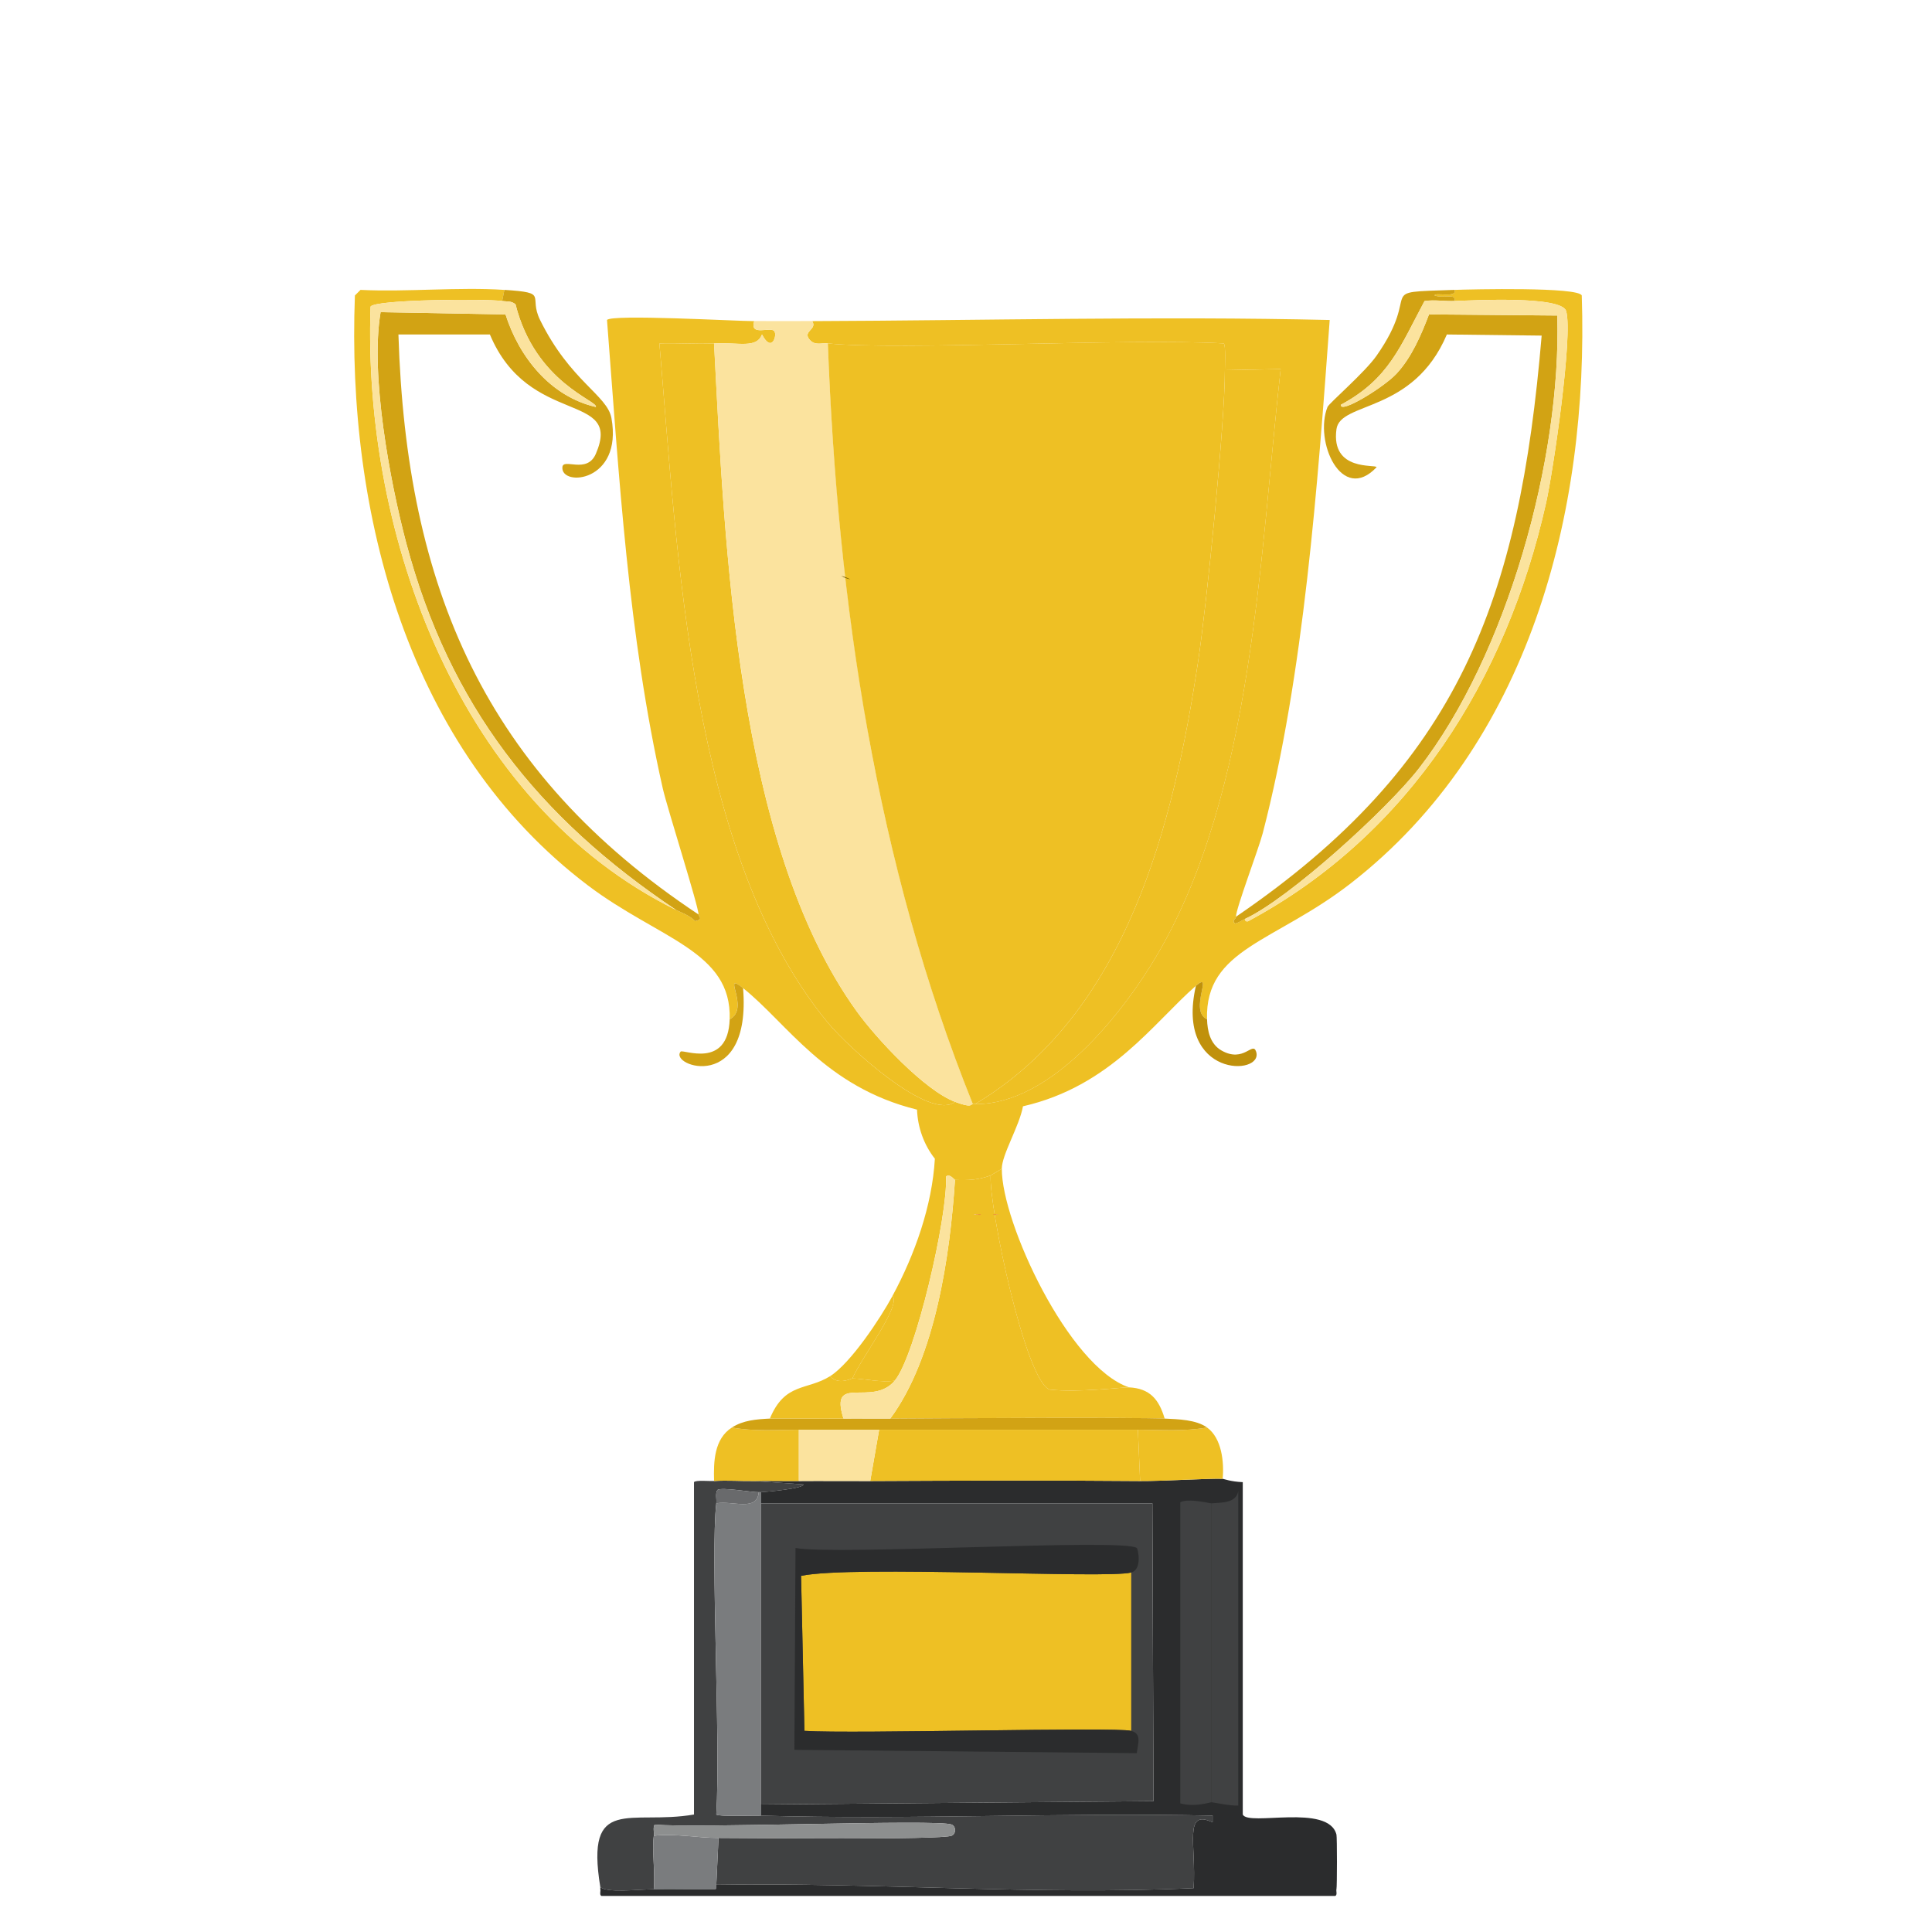
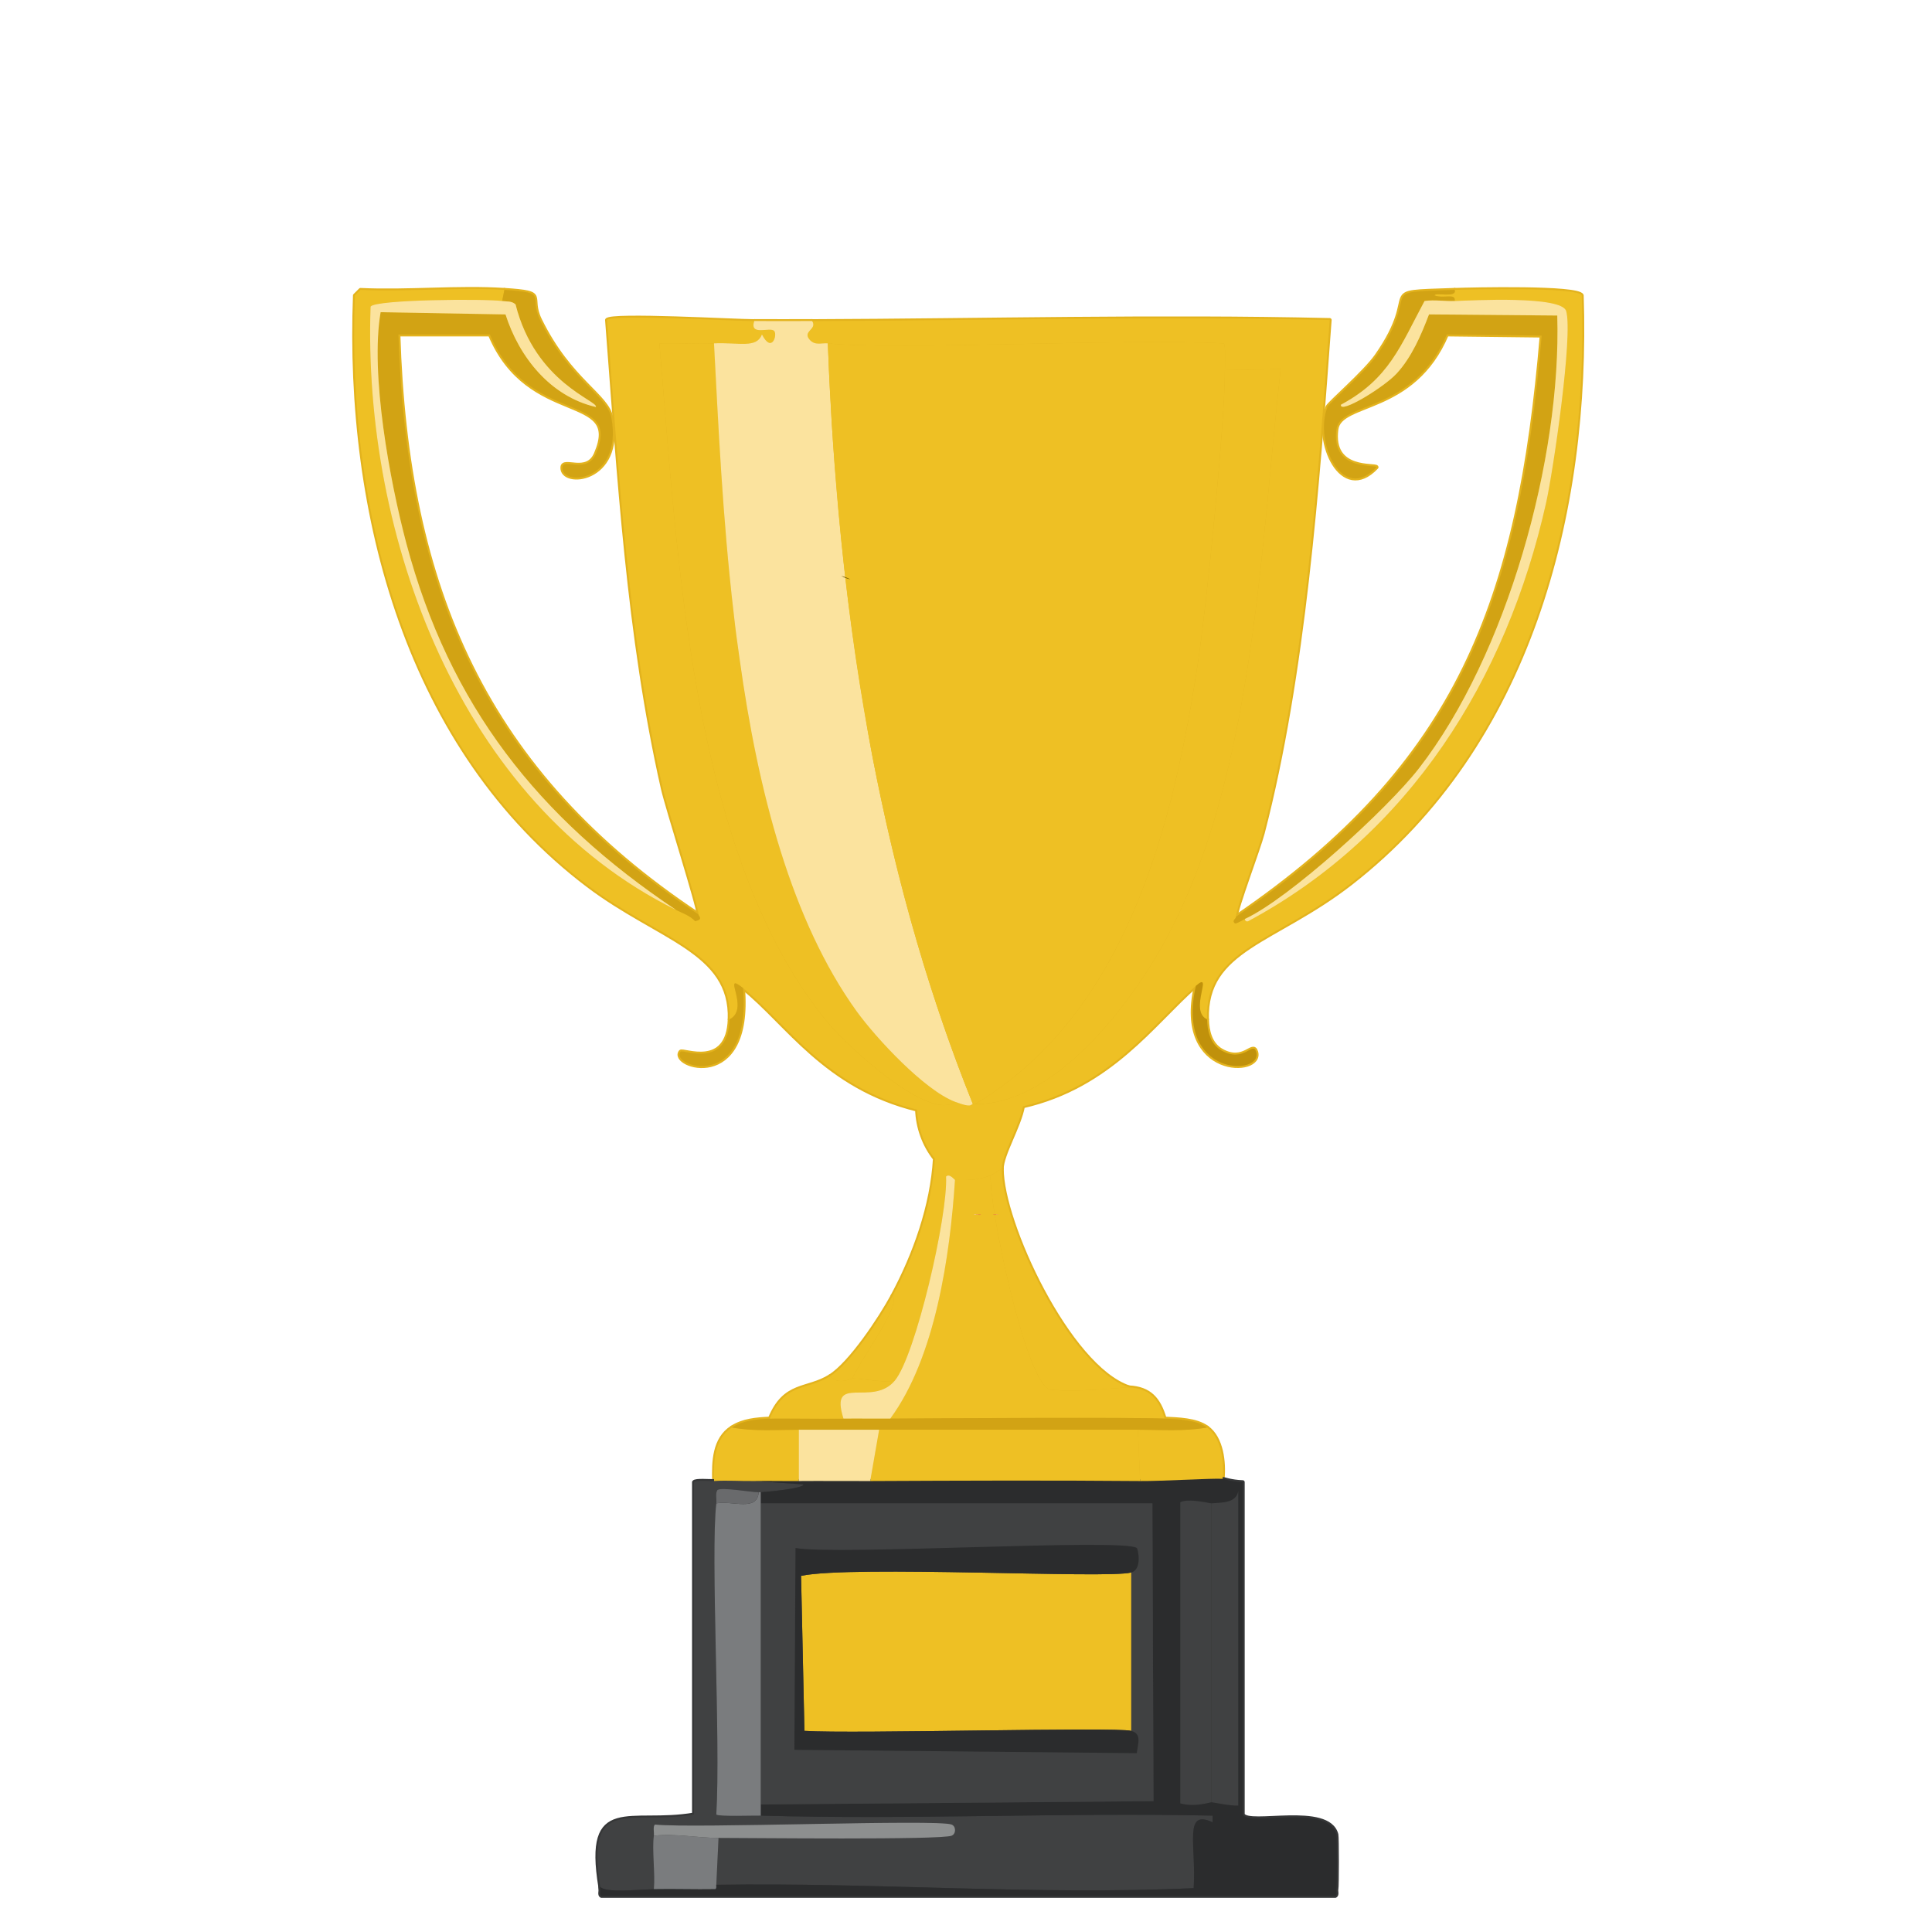
<svg xmlns="http://www.w3.org/2000/svg" id="Layer_2" viewBox="0 0 1500 1500">
  <defs>
    <style>
      .cls-1 {
        fill: #7a7c7e;
      }

      .cls-2 {
        fill: #e84d4d;
      }

      .cls-3 {
        fill: #ef898a;
      }

      .cls-4 {
        fill: #735900;
      }

      .cls-5 {
        fill: #e85252;
      }

      .cls-6 {
        fill: #eec024;
      }

      .cls-7 {
        fill: #2b2c2d;
      }

      .cls-8 {
        fill: #ef8b8c;
      }

      .cls-9 {
        fill: #696a6c;
      }

      .cls-10 {
        fill: #d2a314;
      }

      .cls-11 {
        fill: #f7c9c9;
      }

      .cls-12 {
        fill: #404142;
      }

      .cls-13 {
        fill: #8d8f8f;
      }

      .cls-14 {
        fill: #fbe39e;
      }

      .cls-15 {
        fill: #c0910b;
      }
    </style>
  </defs>
+   <g id="Seam_backing">
+     <g fill="#e3b31d" stroke="#e3b31d" stroke-width="3" stroke-linejoin="round">
+       <path d="M878.27,1220.88v122.96c-12.26-3.25-215.53,2.47-253.72,0l-2.6-120.36c40.88-8.4,237.16,2.48,256.32-2.6Z" />
+       <path d="M391.61,225.06l-1.73,8.66c-12.12-1.84-98.59-1.31-102.18,4.33-6.14,178.28,69.11,385.56,237.27,468.47,5.07,2.5,10.73,4.37,14.72,8.66,6.82-1.46,2.47-3.86,2.6-5.2.49-5.06-24.22-82.43-27.71-97.85-26.89-118.88-33.91-242.36-43.3-363.69,3.31-4.66,100.68.94,114.3.87-3.84,12.32,12.69,3.97,15.59,7.79,2.4,3.18-1.93,17.33-9.53,2.6-4.37,11.08-17.82,6-37.24,6.93-14.06.67-28.33-.49-42.43,0,13.9,161.66,23.83,397.91,130.76,527.35,15.95,19.31,79.09,76.9,98.72,61.48,13.88,5.26,12.11,1.62,13.85,1.73.57.04,1.16,0,1.73,0,58.58.74,114.69-70.07,142.01-116.9,74.01-126.83,79.03-309.43,95.25-453.75l-43.3.87c0-3.35.77-19.62-.87-20.78-74.66-4.22-251.8,5.6-307.41,0-4.99-.5-9.73,1.86-13.85-2.6-6.47-6.99,6.03-8.03,1.73-14.72,133.85-.48,267.89-3.96,401.79-.87-9.31,127.23-19.98,275.4-51.96,398.33-3.25,12.47-21.01,59.07-20.78,64.94.07,1.75-3.53,2.96-.87,5.2,1.37.39,5.74-2.52,7.79-3.46-.2,1.62,1.41,2.37,2.6,1.73,125.29-67.28,200.7-188.13,231.2-324.72,5.52-24.72,21.05-130.13,15.59-148.94-3.49-12.03-72.38-8.34-86.59-7.79,1.11-6.46-8.17-1.63-15.59-4.33,0-2.71,17.77,2.28,15.59-4.33,13.57-.47,96-2.4,98.72,4.33,5.55,169.25-40.95,348.7-179.25,456.35-59.12,46.01-113.25,50.67-111.71,105.64-14.47-6.55,5.6-38.41-8.66-25.98-32.91,28.7-66.2,77.96-134.22,93.52-2.82,15.49-16.38,37.38-16.45,48.49-1.52.77-8.18,5.02-8.66,5.2-9.79,3.55-17.38,3.88-27.71,3.46-.37-.01-4.29-5.31-6.93-2.6,1.47,30.7-23.74,139.27-39.83,158.47-10.93,1.62-22.25-1.43-32.91-1.73,8.37-18.28,37.98-56.44,31.17-64.08,17.32-32.03,30.82-70.03,32.91-106.51-8.48-10.71-13.37-24.39-13.85-38.1-71.44-17.63-100.9-67.18-135.09-94.39-17.5-13.93,5.97,15.69-10.39,24.25,1.85-53-54.99-62.33-109.97-103.91-139.95-105.84-187.48-288.67-180.98-458.08l4.33-4.33c36.28,1.74,75.88-2.34,111.71,0Z" />
+       <path d="M769.16,912.61c-1.51,23.87,27.17,160.48,45.89,166.26,22.24,2.51,57.05-1.95,61.48-1.73,16.11.8,23.27,9.18,27.71,24.25-22.37-1.08-172.29-.31-213.02,0,35-47.49,46.4-126.55,50.22-185.31,10.33.41,17.92.09,27.71-3.46Z" />
+       <path d="M876.53,1077.14c-4.43-.22-39.24,4.24-61.48,1.73-18.73-5.78-47.41-142.39-45.89-166.26.47-.17,7.14-4.42,8.66-5.2-.29,41.45,51.84,153.89,98.72,169.72Z" />
+       <path d="M949.27,1148.14c-7.93-.54-46.51,1.88-64.08,1.73l-1.73-39.83c17.73,0,36.17,1.44,53.69-1.73,11.48,8.25,13.33,27.08,12.12,39.83Z" />
+       <path d="M620.22,1110.04v39.83c-11.52.11-23.13-.2-34.64,0-10.28.18-20.95-.7-31.17,0-.46-14.97.02-32.72,13.85-41.56,16.93,3.17,34.81,1.73,51.96,1.73Z" />
+       <path d="M644.47,1068.48c6.68,7.3,16.39,1.71,17.32,1.73,10.66.31,21.98,3.35,32.91,1.73-17.58,20.97-51.03-6.04-39.83,29.44-18.32.25-50.48-.34-57.15,0,11.7-28.27,28.82-21.66,46.76-32.91Z" />
+       <path d="M661.78,1070.21c-.93-.03-10.64,5.57-17.32-1.73,15.98-10.02,39.18-45.13,48.49-62.35,6.81,7.64-22.8,45.8-31.17,64.08Z" />
+       <path d="M757.04,857.19c117.66-70.19,154.02-216.79,173.19-343.77,6.8-45.04,20.82-185.42,20.78-226.01l43.3-.87c-16.22,144.32-21.24,326.92-95.25,453.75-27.33,46.83-83.43,117.64-142.01,116.9Z" />
+       <path d="M554.41,266.62c8.22,156.82,17.15,388.78,110.84,518.69,15.17,21.04,52.44,61.13,76.2,70.14-19.62,15.42-82.76-42.17-98.72-61.48-106.92-129.44-116.86-365.69-130.76-527.35,14.1-.49,28.37.67,42.43,0Z" />
+       <path d="M883.46,1110.04l1.73,39.83c-69.78-.61-139.77-.33-209.56,0l6.93-39.83c66.94,0,133.96.02,200.9,0Z" />
+       <path d="M951,287.41c.04,40.59-13.99,180.97-20.78,226.01-19.17,126.99-55.53,273.58-173.19,343.77-.58,0-1.16.04-1.73,0-75.27-187.15-105.02-389.19-112.57-590.57,55.6,5.6,232.74-4.22,307.41,0,1.63,1.16.86,17.43.87,20.78Z" />
+       <path d="M542.29,709.98c-.13,1.33,4.23,3.74-2.6,5.2-3.99-4.29-9.65-6.16-14.72-8.66-107.36-71.8-176.01-158.67-209.56-284.89-12.75-47.97-28.14-131.26-19.92-179.25l96.98,1.73c10.6,33.27,34.96,63.75,70.14,71.87,2.32-4.65-47.01-18.53-62.35-79.67-3.2-2.86-6.75-2.05-10.39-2.6l1.73-8.66c35.11,2.29,18.38,4.43,27.71,23.38,23.37,47.48,52.21,58.38,55.42,76.2,8.96,49.77-39.33,53.61-38.1,38.1.59-7.44,19.07,5.61,25.98-10.39,21.1-48.84-52.05-20.45-82.26-92.65h-71.01c6.1,196.64,67.2,340.32,232.94,450.28Z" />
+       <path d="M1129.39,225.06c2.18,6.61-15.59,1.62-15.59,4.33,7.41,2.7,16.7-2.13,15.59,4.33-7.86.3-15.57-1.17-23.38,0-18.75,34.92-27.45,60.38-64.94,80.53-.98,7.59,33.63-13.73,43.3-24.25,11.71-12.74,19.03-29.9,25.11-45.89l99.58.87c3.36,110.92-39.08,263.61-107.38,351.57-24.55,31.61-100.89,101.16-135.09,116.9-2.05.95-6.43,3.85-7.79,3.46-2.66-2.24.93-3.45.87-5.2,173.41-118.32,219.91-245.44,237.27-451.15l-73.6-.87c-26.2,61.77-82.8,51.65-85.73,73.6-4.41,33.07,30.68,26.98,31.17,29.44-27.03,28.76-48.75-20.12-38.1-46.76,1.16-2.91,28.94-26.72,38.1-39.83,36.76-52.58-4.27-48.82,60.62-51.09Z" />
+       <path d="M654.86,1101.38c11.88-.16,24.35.09,36.37,0,40.73-.31,190.65-1.08,213.02,0,10.49.51,24.39.81,32.91,6.93-17.52,3.17-35.96,1.73-53.69,1.73-66.94.02-133.96,0-200.9,0-20.76,0-41.59,0-62.35,0-17.15,0-35.02,1.44-51.96-1.73,8.79-5.62,18.71-6.38,29.44-6.93,6.67-.34,38.83.25,57.15,0Z" />
+       <path d="M576.92,767.13c6.64,82.5-57.72,60.57-48.49,49.36,1.77-2.15,36.73,14.01,38.1-25.11,16.37-8.55-7.11-38.17,10.39-24.25Z" />
+       <path d="M1129.39,233.72c14.21-.55,83.1-4.24,86.59,7.79,5.46,18.81-10.07,124.22-15.59,148.94-30.5,136.6-105.91,257.44-231.2,324.72-1.19.64-2.79-.11-2.6-1.73,34.19-15.74,110.54-85.29,135.09-116.9,68.3-87.96,110.73-240.65,107.38-351.57l-99.58-.87c-6.08,16-13.4,33.15-25.11,45.89-9.66,10.52-44.28,31.84-43.3,24.25,37.49-20.15,46.19-45.61,64.94-80.53,7.81-1.17,15.53.3,23.38,0Z" />
+       <path d="M389.88,233.72c3.64.55,7.19-.26,10.39,2.6,15.34,61.14,64.67,75.02,62.35,79.67-35.18-8.12-59.54-38.6-70.14-71.87l-96.98-1.73c-8.22,47.99,7.17,131.27,19.92,179.25,33.54,126.22,102.19,213.09,209.56,284.89-168.16-82.91-243.41-290.19-237.27-468.47,3.59-5.64,90.06-6.17,102.18-4.33Z" />
+       <path d="M741.45,916.07c-3.82,58.76-15.23,137.82-50.22,185.31-12.02.09-24.49-.16-36.37,0-11.19-35.48,22.25-8.47,39.83-29.44,16.09-19.2,41.3-127.77,39.83-158.47,2.64-2.71,6.56,2.58,6.93,2.6Z" />
+       <path d="M682.57,1110.04l-6.93,39.83c-18.44.09-36.98-.17-55.42,0v-39.83c20.76,0,41.59,0,62.35,0Z" />
+       <path d="M755.35,857.15c-1.86,0,0,3.58-13.89-1.72-23.79-9.03-61.04-49.15-76.23-70.06-50.86-70.49-76.79-171.22-90.98-273.51-1.72-11.75-3.29-23.64-4.58-35.39-8.74-74.36-12.04-148-15.33-209.9,19.48-.86,32.95,4.16,37.25-6.88,7.59,14.76,12.03.58,9.6-2.57-2.87-3.87-19.49,4.44-15.62-7.88,15.05,0,30.09.14,44.99,0,4.3,6.73-8.17,7.73-1.72,14.75,4.16,4.44,8.88,2.15,13.9,2.58.57,15.9,1.29,31.81,2.29,47.71.29,4.73.43,9.31.72,14.04.43,6.31.86,12.61,1.29,18.91.57,8.6,1.29,17.2,2,25.94,4.87,61.6,12.32,122.93,22.93,183.67,2.58,15.76,5.44,31.52,8.74,47.28,17.48,86.26,41.69,171.07,74.64,253.03Z" />
+       <path d="M937.15,791.38c.25,8.9,2.34,19.19,11.26,24.25,17.39,9.85,24.13-7.42,26.84.87,6.24,19.03-63.19,20.77-46.76-51.09,14.25-12.43-5.81,19.43,8.66,25.98Z" />
+     </g>
+     <g fill="#353637" stroke="#353637" stroke-width="3" stroke-linejoin="round">
+       <path d="M1037.6,1466.8c-.37,1.47.85,4.29-.87,5.2H466.95c-1.73-.81-.46-3.8-.87-5.2-.15-.51.09-1.17,0-1.73,5.04,4.69,27.87,2,41.56,1.73,15.84-.31,31.76.28,47.63,0,1.41-.02.69-3.46.87-3.46,123.19-1.99,247.2,8.27,370.62,2.6,2.13-33.41-8.09-61.81,14.72-51.09v-5.2c-116.75-2.52-234.02,3.37-350.7,0v-8.66l304.81-2.6-.87-231.2h-303.94v-8.66c3.93-.19,33.8-2.85,32.91-6.06l-38.1-2.6c11.51-.2,23.12.11,34.64,0,18.44-.17,36.98.09,55.42,0,69.78-.33,139.78-.61,209.56,0,17.57.15,56.15-2.27,64.08-1.73.79.05,6.2,2.22,15.59,2.6v258.05c4.16,9.37,66.57-8.79,72.74,15.59.52,2.06.51,40.37,0,42.43Z" />
+       <path d="M878.27,1220.88c-19.16,5.08-215.43-5.8-256.32,2.6l2.6,120.36c38.19,2.47,241.46-3.25,253.72,0,8.39,2.23,5.22,9.74,4.33,17.32l-265.84-2.6.87-156.73c31.22,5.9,254.17-7.66,264.97,0,.91.64,4.47,16.72-4.33,19.05Z" />
+       <path d="M554.41,1149.87c10.23-.7,20.89.18,31.17,0l38.1,2.6c.9,3.21-28.97,5.87-32.91,6.06-.58.03-1.16-.02-1.73,0-4.83.21-28.69-4.1-32.04-1.73-1.81,2.82-.47,7.05-.87,10.39-4.62,39.48,3.47,183.76,0,241.59,1.25,1.77,29.62.72,34.64.87,116.68,3.37,233.95-2.52,350.7,0v5.2c-22.81-10.72-12.59,17.68-14.72,51.09-123.42,5.67-247.43-4.59-370.62-2.6l1.73-36.37c23.02,0,172.6,1.69,180.98-1.73,3.53-1.44,3.53-7.22,0-8.66-10.66-4.36-200.2,3.16-230.34,0-1.79,1.27-.54,6.4-.87,8.66-1.55,10.67,1.14,29.24,0,41.56-13.7.26-36.53,2.96-41.56-1.73-11.8-72.02,23.28-47.73,72.74-56.29v-258.05c1.26-1.77,12.58-.66,15.59-.87Z" />
+       <path d="M940.61,1167.19v232.07c-1.21,0-12.98,4.04-24.25.87v-233.8c6.59-3.35,23.04.96,24.25.87Z" />
+       <path d="M940.61,1399.26v-232.07c8.41-.66,19.11-.19,20.78-9.53v244.19c-6.68.28-19.74-2.59-20.78-2.6Z" />
+       <polygon points="590.78 1400.99 590.78 1167.19 894.72 1167.19 895.59 1398.4 590.78 1400.99" />
+       <path d="M589.05,1158.53c-1.07,15.37-20.26,6.37-32.91,8.66.39-3.35-.95-7.57.87-10.39,3.35-2.37,27.21,1.94,32.04,1.73Z" />
+       <path d="M590.78,1158.53v251.12c-5.02-.15-33.38.9-34.64-.87,3.47-57.83-4.62-202.12,0-241.59,12.64-2.28,31.84,6.71,32.91-8.66.58-.02,1.16.03,1.73,0Z" />
+       <path d="M557.87,1426.97l-1.73,36.37c-.18,0,.55,3.44-.87,3.46-15.86.28-31.79-.31-47.63,0,1.14-12.33-1.55-30.9,0-41.56,16.61-1.85,33.85,1.73,50.22,1.73Z" />
+       <path d="M557.87,1426.97c-16.38,0-33.61-3.58-50.22-1.73.33-2.26-.92-7.39.87-8.66,30.14,3.16,219.67-4.36,230.34,0,3.53,1.44,3.53,7.22,0,8.66-8.38,3.42-157.96,1.73-180.98,1.73Z" />
+     </g>
+   </g>
  <path class="cls-12" d="M554.41,1149.87c10.23-.7,20.89.18,31.17,0l38.1,2.6c.9,3.21-28.97,5.87-32.91,6.06-.58.03-1.16-.02-1.73,0-4.83.21-28.69-4.1-32.04-1.73-1.81,2.82-.47,7.05-.87,10.39-4.62,39.48,3.47,183.76,0,241.59,1.25,1.77,29.62.72,34.64.87,116.68,3.37,233.95-2.52,350.7,0v5.2c-22.81-10.72-12.59,17.68-14.72,51.09-123.42,5.67-247.43-4.59-370.62-2.6l1.73-36.37c23.02,0,172.6,1.69,180.98-1.73,3.53-1.44,3.53-7.22,0-8.66-10.66-4.36-200.2,3.16-230.34,0-1.79,1.27-.54,6.4-.87,8.66-1.55,10.67,1.14,29.24,0,41.56-13.7.26-36.53,2.96-41.56-1.73-11.8-72.02,23.28-47.73,72.74-56.29v-258.05c1.26-1.77,12.58-.66,15.59-.87Z" />
  <path class="cls-1" d="M590.78,1158.53v251.12c-5.02-.15-33.38.9-34.64-.87,3.47-57.83-4.62-202.12,0-241.59,12.64-2.28,31.84,6.71,32.91-8.66.58-.02,1.16.03,1.73,0Z" />
  <path class="cls-1" d="M557.87,1426.97l-1.73,36.37c-.18,0,.55,3.44-.87,3.46-15.86.28-31.79-.31-47.63,0,1.14-12.33-1.55-30.9,0-41.56,16.61-1.85,33.85,1.73,50.22,1.73Z" />
  <path class="cls-13" d="M557.87,1426.97c-16.38,0-33.61-3.58-50.22-1.73.33-2.26-.92-7.39.87-8.66,30.14,3.16,219.67-4.36,230.34,0,3.53,1.44,3.53,7.22,0,8.66-8.38,3.42-157.96,1.73-180.98,1.73Z" />
  <path class="cls-9" d="M589.05,1158.53c-1.07,15.37-20.26,6.37-32.91,8.66.39-3.35-.95-7.57.87-10.39,3.35-2.37,27.21,1.94,32.04,1.73Z" />
  <path class="cls-7" d="M1037.6,1466.8c-.37,1.47.85,4.29-.87,5.2H466.95c-1.73-.81-.46-3.8-.87-5.2-.15-.51.09-1.17,0-1.73,5.04,4.69,27.87,2,41.56,1.73,15.84-.31,31.76.28,47.63,0,1.41-.02.69-3.46.87-3.46,123.19-1.99,247.2,8.27,370.62,2.6,2.13-33.41-8.09-61.81,14.72-51.09v-5.2c-116.75-2.52-234.02,3.37-350.7,0v-8.66l304.81-2.6-.87-231.2h-303.94v-8.66c3.93-.19,33.8-2.85,32.91-6.06l-38.1-2.6c11.51-.2,23.12.11,34.64,0,18.44-.17,36.98.09,55.42,0,69.78-.33,139.78-.61,209.56,0,17.57.15,56.15-2.27,64.08-1.73.79.05,6.2,2.22,15.59,2.6v258.05c4.16,9.37,66.57-8.79,72.74,15.59.52,2.06.51,40.37,0,42.43Z" />
  <path class="cls-12" d="M940.61,1167.19v232.07c-1.21,0-12.98,4.04-24.25.87v-233.8c6.59-3.35,23.04.96,24.25.87Z" />
  <path class="cls-12" d="M940.61,1399.26v-232.07c8.41-.66,19.11-.19,20.78-9.53v244.19c-6.68.28-19.74-2.59-20.78-2.6Z" />
  <polygon class="cls-12" points="590.78 1400.99 590.78 1167.19 894.72 1167.19 895.59 1398.4 590.78 1400.99" />
  <path class="cls-6" d="M878.27,1220.88v122.96c-12.26-3.25-215.53,2.47-253.72,0l-2.6-120.36c40.88-8.4,237.16,2.48,256.32-2.6Z" />
  <path class="cls-7" d="M878.27,1220.88c-19.16,5.08-215.43-5.8-256.32,2.6l2.6,120.36c38.19,2.47,241.46-3.25,253.72,0,8.39,2.23,5.22,9.74,4.33,17.32l-265.84-2.6.87-156.73c31.22,5.9,254.17-7.66,264.97,0,.91.64,4.47,16.72-4.33,19.05Z" />
  <path class="cls-6" d="M391.61,225.06l-1.73,8.66c-12.12-1.84-98.59-1.31-102.18,4.33-6.14,178.28,69.11,385.56,237.27,468.47,5.07,2.5,10.73,4.37,14.72,8.66,6.82-1.46,2.47-3.86,2.6-5.2.49-5.06-24.22-82.43-27.71-97.85-26.89-118.88-33.91-242.36-43.3-363.69,3.31-4.66,100.68.94,114.3.87-3.84,12.32,12.69,3.97,15.59,7.79,2.4,3.18-1.93,17.33-9.53,2.6-4.37,11.08-17.82,6-37.24,6.93-14.06.67-28.33-.49-42.43,0,13.9,161.66,23.83,397.91,130.76,527.35,15.95,19.31,79.09,76.9,98.72,61.48,13.88,5.26,12.11,1.62,13.85,1.73.57.04,1.16,0,1.73,0,58.58.74,114.69-70.07,142.01-116.9,74.01-126.83,79.03-309.43,95.25-453.75l-43.3.87c0-3.35.77-19.62-.87-20.78-74.66-4.22-251.8,5.6-307.41,0-4.99-.5-9.73,1.86-13.85-2.6-6.47-6.99,6.03-8.03,1.73-14.72,133.85-.48,267.89-3.96,401.79-.87-9.31,127.23-19.98,275.4-51.96,398.33-3.25,12.47-21.01,59.07-20.78,64.94.07,1.75-3.53,2.96-.87,5.2,1.37.39,5.74-2.52,7.79-3.46-.2,1.62,1.41,2.37,2.6,1.73,125.29-67.28,200.7-188.13,231.2-324.72,5.52-24.72,21.05-130.13,15.59-148.94-3.49-12.03-72.38-8.34-86.59-7.79,1.11-6.46-8.17-1.63-15.59-4.33,0-2.71,17.77,2.28,15.59-4.33,13.57-.47,96-2.4,98.72,4.33,5.55,169.25-40.95,348.7-179.25,456.35-59.12,46.01-113.25,50.67-111.71,105.64-14.47-6.55,5.6-38.41-8.66-25.98-32.91,28.7-66.2,77.96-134.22,93.52-2.82,15.49-16.38,37.38-16.45,48.49-1.52.77-8.18,5.02-8.66,5.2-9.79,3.55-17.38,3.88-27.71,3.46-.37-.01-4.29-5.31-6.93-2.6,1.47,30.7-23.74,139.27-39.83,158.47-10.93,1.62-22.25-1.43-32.91-1.73,8.37-18.28,37.98-56.44,31.17-64.08,17.32-32.03,30.82-70.03,32.91-106.51-8.48-10.71-13.37-24.39-13.85-38.1-71.44-17.63-100.9-67.18-135.09-94.39-17.5-13.93,5.97,15.69-10.39,24.25,1.85-53-54.99-62.33-109.97-103.91-139.95-105.84-187.48-288.67-180.98-458.08l4.33-4.33c36.28,1.74,75.88-2.34,111.71,0Z" />
  <path class="cls-6" d="M769.16,912.61c-1.51,23.87,27.17,160.48,45.89,166.26,22.24,2.51,57.05-1.95,61.48-1.73,16.11.8,23.27,9.18,27.71,24.25-22.37-1.08-172.29-.31-213.02,0,35-47.49,46.4-126.55,50.22-185.31,10.33.41,17.92.09,27.71-3.46Z" />
  <path class="cls-10" d="M542.29,709.98c-.13,1.33,4.23,3.74-2.6,5.2-3.99-4.29-9.65-6.16-14.72-8.66-107.36-71.8-176.01-158.67-209.56-284.89-12.75-47.97-28.14-131.26-19.92-179.25l96.98,1.73c10.6,33.27,34.96,63.75,70.14,71.87,2.32-4.65-47.01-18.53-62.35-79.67-3.2-2.86-6.75-2.05-10.39-2.6l1.73-8.66c35.11,2.29,18.38,4.43,27.71,23.38,23.37,47.48,52.21,58.38,55.42,76.2,8.96,49.77-39.33,53.61-38.1,38.1.59-7.44,19.07,5.61,25.98-10.39,21.1-48.84-52.05-20.45-82.26-92.65h-71.01c6.1,196.64,67.2,340.32,232.94,450.28Z" />
  <path class="cls-10" d="M1129.39,225.06c2.18,6.61-15.59,1.62-15.59,4.33,7.41,2.7,16.7-2.13,15.59,4.33-7.86.3-15.57-1.17-23.38,0-18.75,34.92-27.45,60.38-64.94,80.53-.98,7.59,33.63-13.73,43.3-24.25,11.71-12.74,19.03-29.9,25.11-45.89l99.58.87c3.36,110.92-39.08,263.61-107.38,351.57-24.55,31.61-100.89,101.16-135.09,116.9-2.05.95-6.43,3.85-7.79,3.46-2.66-2.24.93-3.45.87-5.2,173.41-118.32,219.91-245.44,237.27-451.15l-73.6-.87c-26.2,61.77-82.8,51.65-85.73,73.6-4.41,33.07,30.68,26.98,31.17,29.44-27.03,28.76-48.75-20.12-38.1-46.76,1.16-2.91,28.94-26.72,38.1-39.83,36.76-52.58-4.27-48.82,60.62-51.09Z" />
  <path class="cls-6" d="M876.53,1077.14c-4.43-.22-39.24,4.24-61.48,1.73-18.73-5.78-47.41-142.39-45.89-166.26.47-.17,7.14-4.42,8.66-5.2-.29,41.45,51.84,153.89,98.72,169.72Z" />
  <path class="cls-6" d="M949.27,1148.14c-7.93-.54-46.51,1.88-64.08,1.73l-1.73-39.83c17.73,0,36.17,1.44,53.69-1.73,11.48,8.25,13.33,27.08,12.12,39.83Z" />
  <path class="cls-6" d="M620.22,1110.04v39.83c-11.52.11-23.13-.2-34.64,0-10.28.18-20.95-.7-31.17,0-.46-14.97.02-32.72,13.85-41.56,16.93,3.17,34.81,1.73,51.96,1.73Z" />
  <path class="cls-10" d="M654.86,1101.38c11.88-.16,24.35.09,36.37,0,40.73-.31,190.65-1.08,213.02,0,10.49.51,24.39.81,32.91,6.93-17.52,3.17-35.96,1.73-53.69,1.73-66.94.02-133.96,0-200.9,0-20.76,0-41.59,0-62.35,0-17.15,0-35.02,1.44-51.96-1.73,8.79-5.62,18.71-6.38,29.44-6.93,6.67-.34,38.83.25,57.15,0Z" />
  <path class="cls-6" d="M644.47,1068.48c6.68,7.3,16.39,1.71,17.32,1.73,10.66.31,21.98,3.35,32.91,1.73-17.58,20.97-51.03-6.04-39.83,29.44-18.32.25-50.48-.34-57.15,0,11.7-28.27,28.82-21.66,46.76-32.91Z" />
  <path class="cls-15" d="M937.15,791.38c.25,8.9,2.34,19.19,11.26,24.25,17.39,9.85,24.13-7.42,26.84.87,6.24,19.03-63.19,20.77-46.76-51.09,14.25-12.43-5.81,19.43,8.66,25.98Z" />
  <path class="cls-10" d="M576.92,767.13c6.64,82.5-57.72,60.57-48.49,49.36,1.77-2.15,36.73,14.01,38.1-25.11,16.37-8.55-7.11-38.17,10.39-24.25Z" />
  <path class="cls-6" d="M661.78,1070.21c-.93-.03-10.64,5.57-17.32-1.73,15.98-10.02,39.18-45.13,48.49-62.35,6.81,7.64-22.8,45.8-31.17,64.08Z" />
  <path class="cls-6" d="M757.04,857.19c117.66-70.19,154.02-216.79,173.19-343.77,6.8-45.04,20.82-185.42,20.78-226.01l43.3-.87c-16.22,144.32-21.24,326.92-95.25,453.75-27.33,46.83-83.43,117.64-142.01,116.9Z" />
  <path class="cls-6" d="M554.41,266.62c8.22,156.82,17.15,388.78,110.84,518.69,15.17,21.04,52.44,61.13,76.2,70.14-19.62,15.42-82.76-42.17-98.72-61.48-106.92-129.44-116.86-365.69-130.76-527.35,14.1-.49,28.37.67,42.43,0Z" />
  <path class="cls-14" d="M1129.39,233.72c14.21-.55,83.1-4.24,86.59,7.79,5.46,18.81-10.07,124.22-15.59,148.94-30.5,136.6-105.91,257.44-231.2,324.72-1.19.64-2.79-.11-2.6-1.73,34.19-15.74,110.54-85.29,135.09-116.9,68.3-87.96,110.73-240.65,107.38-351.57l-99.58-.87c-6.08,16-13.4,33.15-25.11,45.89-9.66,10.52-44.28,31.84-43.3,24.25,37.49-20.15,46.19-45.61,64.94-80.53,7.81-1.17,15.53.3,23.38,0Z" />
  <path class="cls-14" d="M389.88,233.72c3.64.55,7.19-.26,10.39,2.6,15.34,61.14,64.67,75.02,62.35,79.67-35.18-8.12-59.54-38.6-70.14-71.87l-96.98-1.73c-8.22,47.99,7.17,131.27,19.92,179.25,33.54,126.22,102.19,213.09,209.56,284.89-168.16-82.91-243.41-290.19-237.27-468.47,3.59-5.64,90.06-6.17,102.18-4.33Z" />
  <path class="cls-14" d="M741.45,916.07c-3.82,58.76-15.23,137.82-50.22,185.31-12.02.09-24.49-.16-36.37,0-11.19-35.48,22.25-8.47,39.83-29.44,16.09-19.2,41.3-127.77,39.83-158.47,2.64-2.71,6.56,2.58,6.93,2.6Z" />
  <path class="cls-6" d="M883.46,1110.04l1.73,39.83c-69.78-.61-139.77-.33-209.56,0l6.93-39.83c66.94,0,133.96.02,200.9,0Z" />
  <path class="cls-14" d="M682.57,1110.04l-6.93,39.83c-18.44.09-36.98-.17-55.42,0v-39.83c20.76,0,41.59,0,62.35,0Z" />
  <path class="cls-5" d="M761.73,942.99c-.76.46-1.58.15-2.37.22-.15-.08-.14-.16.01-.22h2.36Z" />
  <path class="cls-2" d="M773.32,943.2c-.8-.04-1.62.24-2.38-.21h2.36c.1.04.13.08.11.13-.03.05-.05.08-.08.08Z" />
  <path class="cls-8" d="M759.37,942.99c0,.07,0,.15-.01.22-.55,0-1.1,0-1.65-.01-.15-.08-.14-.15.02-.2h1.65Z" />
  <path class="cls-3" d="M773.32,943.2c-.01-.07-.02-.14-.02-.21h1.65c.05.05.06.11.04.18-.56.01-1.12.02-1.67.03Z" />
  <path class="cls-11" d="M757.72,942.99c0,.07,0,.14-.02.2-.47,0-.94,0-1.41,0,.01-.07.02-.14,0-.21h1.42Z" />
  <path class="cls-14" d="M755.35,857.15c-1.86,0,0,3.58-13.89-1.72-23.79-9.03-61.04-49.15-76.23-70.06-50.86-70.49-76.79-171.22-90.98-273.51-1.72-11.75-3.29-23.64-4.58-35.39-8.74-74.36-12.04-148-15.33-209.9,19.48-.86,32.95,4.16,37.25-6.88,7.59,14.76,12.03.58,9.6-2.57-2.87-3.87-19.49,4.44-15.62-7.88,15.05,0,30.09.14,44.99,0,4.3,6.73-8.17,7.73-1.72,14.75,4.16,4.44,8.88,2.15,13.9,2.58.57,15.9,1.29,31.81,2.29,47.71.29,4.73.43,9.31.72,14.04.43,6.31.86,12.61,1.29,18.91.57,8.6,1.29,17.2,2,25.94,4.87,61.6,12.32,122.93,22.93,183.67,2.58,15.76,5.44,31.52,8.74,47.28,17.48,86.26,41.69,171.07,74.64,253.03Z" />
  <path class="cls-6" d="M951,287.41c.04,40.59-13.99,180.97-20.78,226.01-19.17,126.99-55.53,273.58-173.19,343.77-.58,0-1.16.04-1.73,0-75.27-187.15-105.02-389.19-112.57-590.57,55.6,5.6,232.74-4.22,307.41,0,1.63,1.16.86,17.43.87,20.78Z" />
  <path class="cls-4" d="M660.21,449.82c-2.55-.45-4.88-1.45-7.09-2.76,2.46.67,4.84,1.54,7.09,2.76Z" />
</svg>
